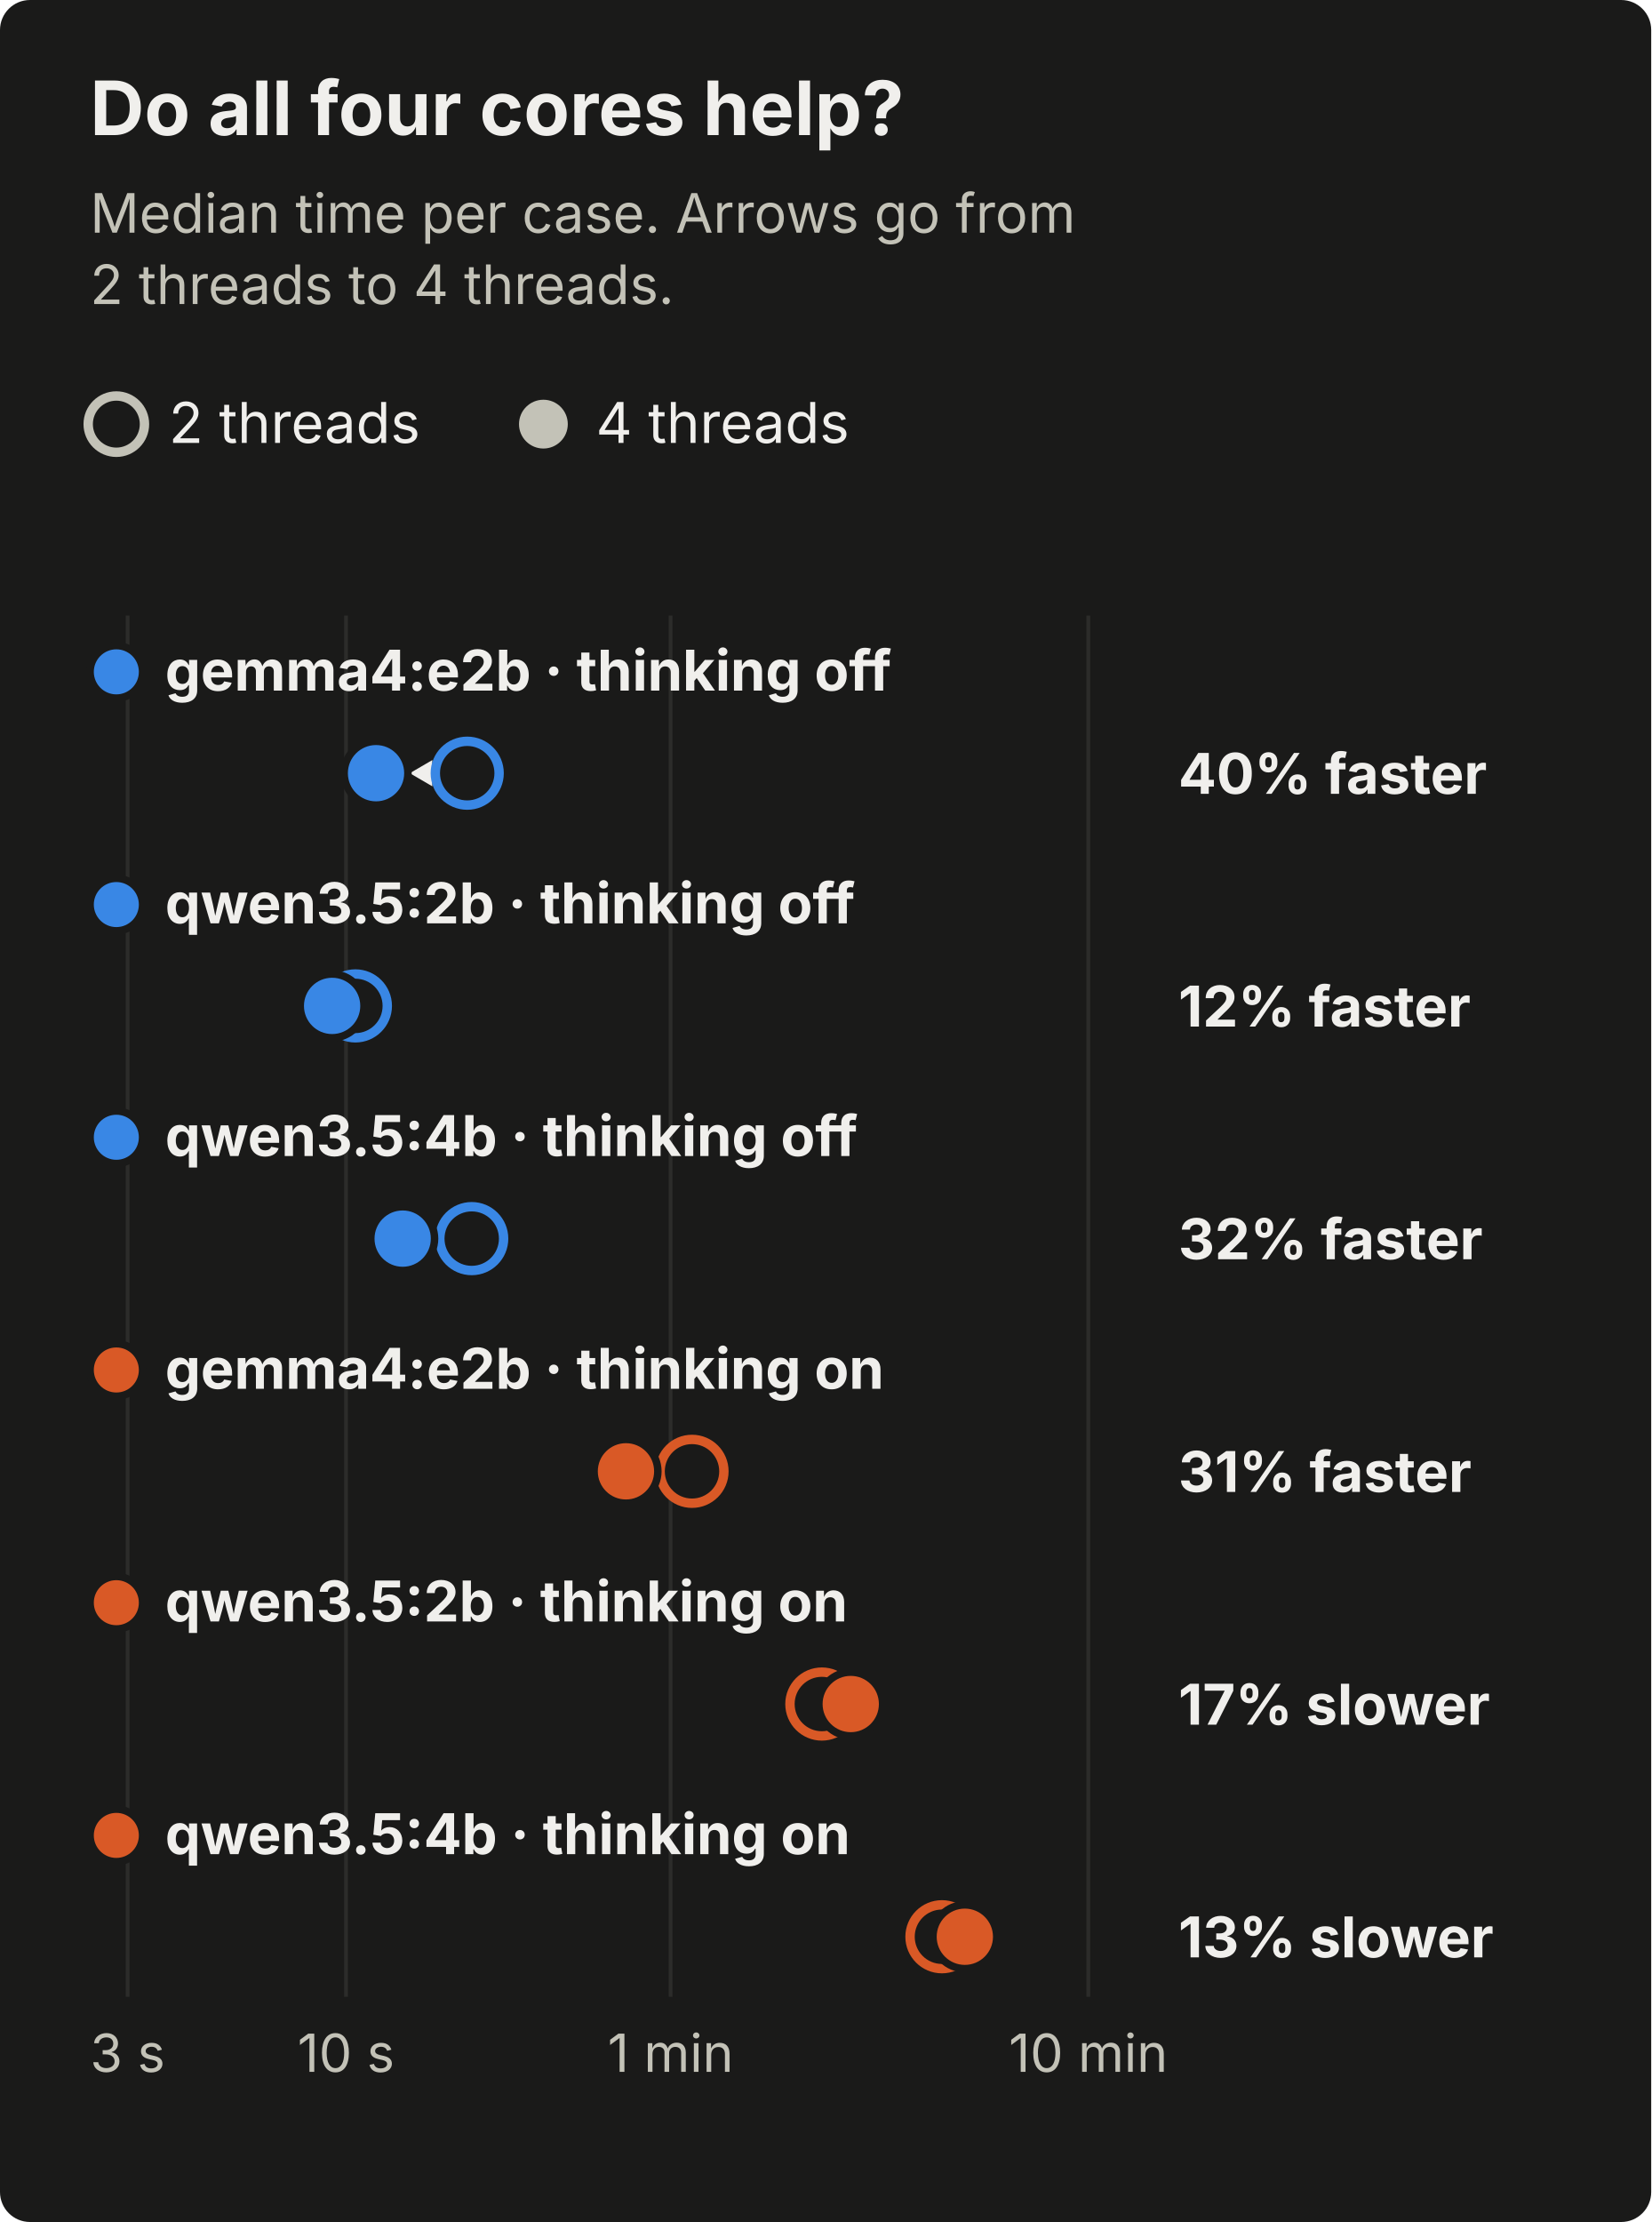
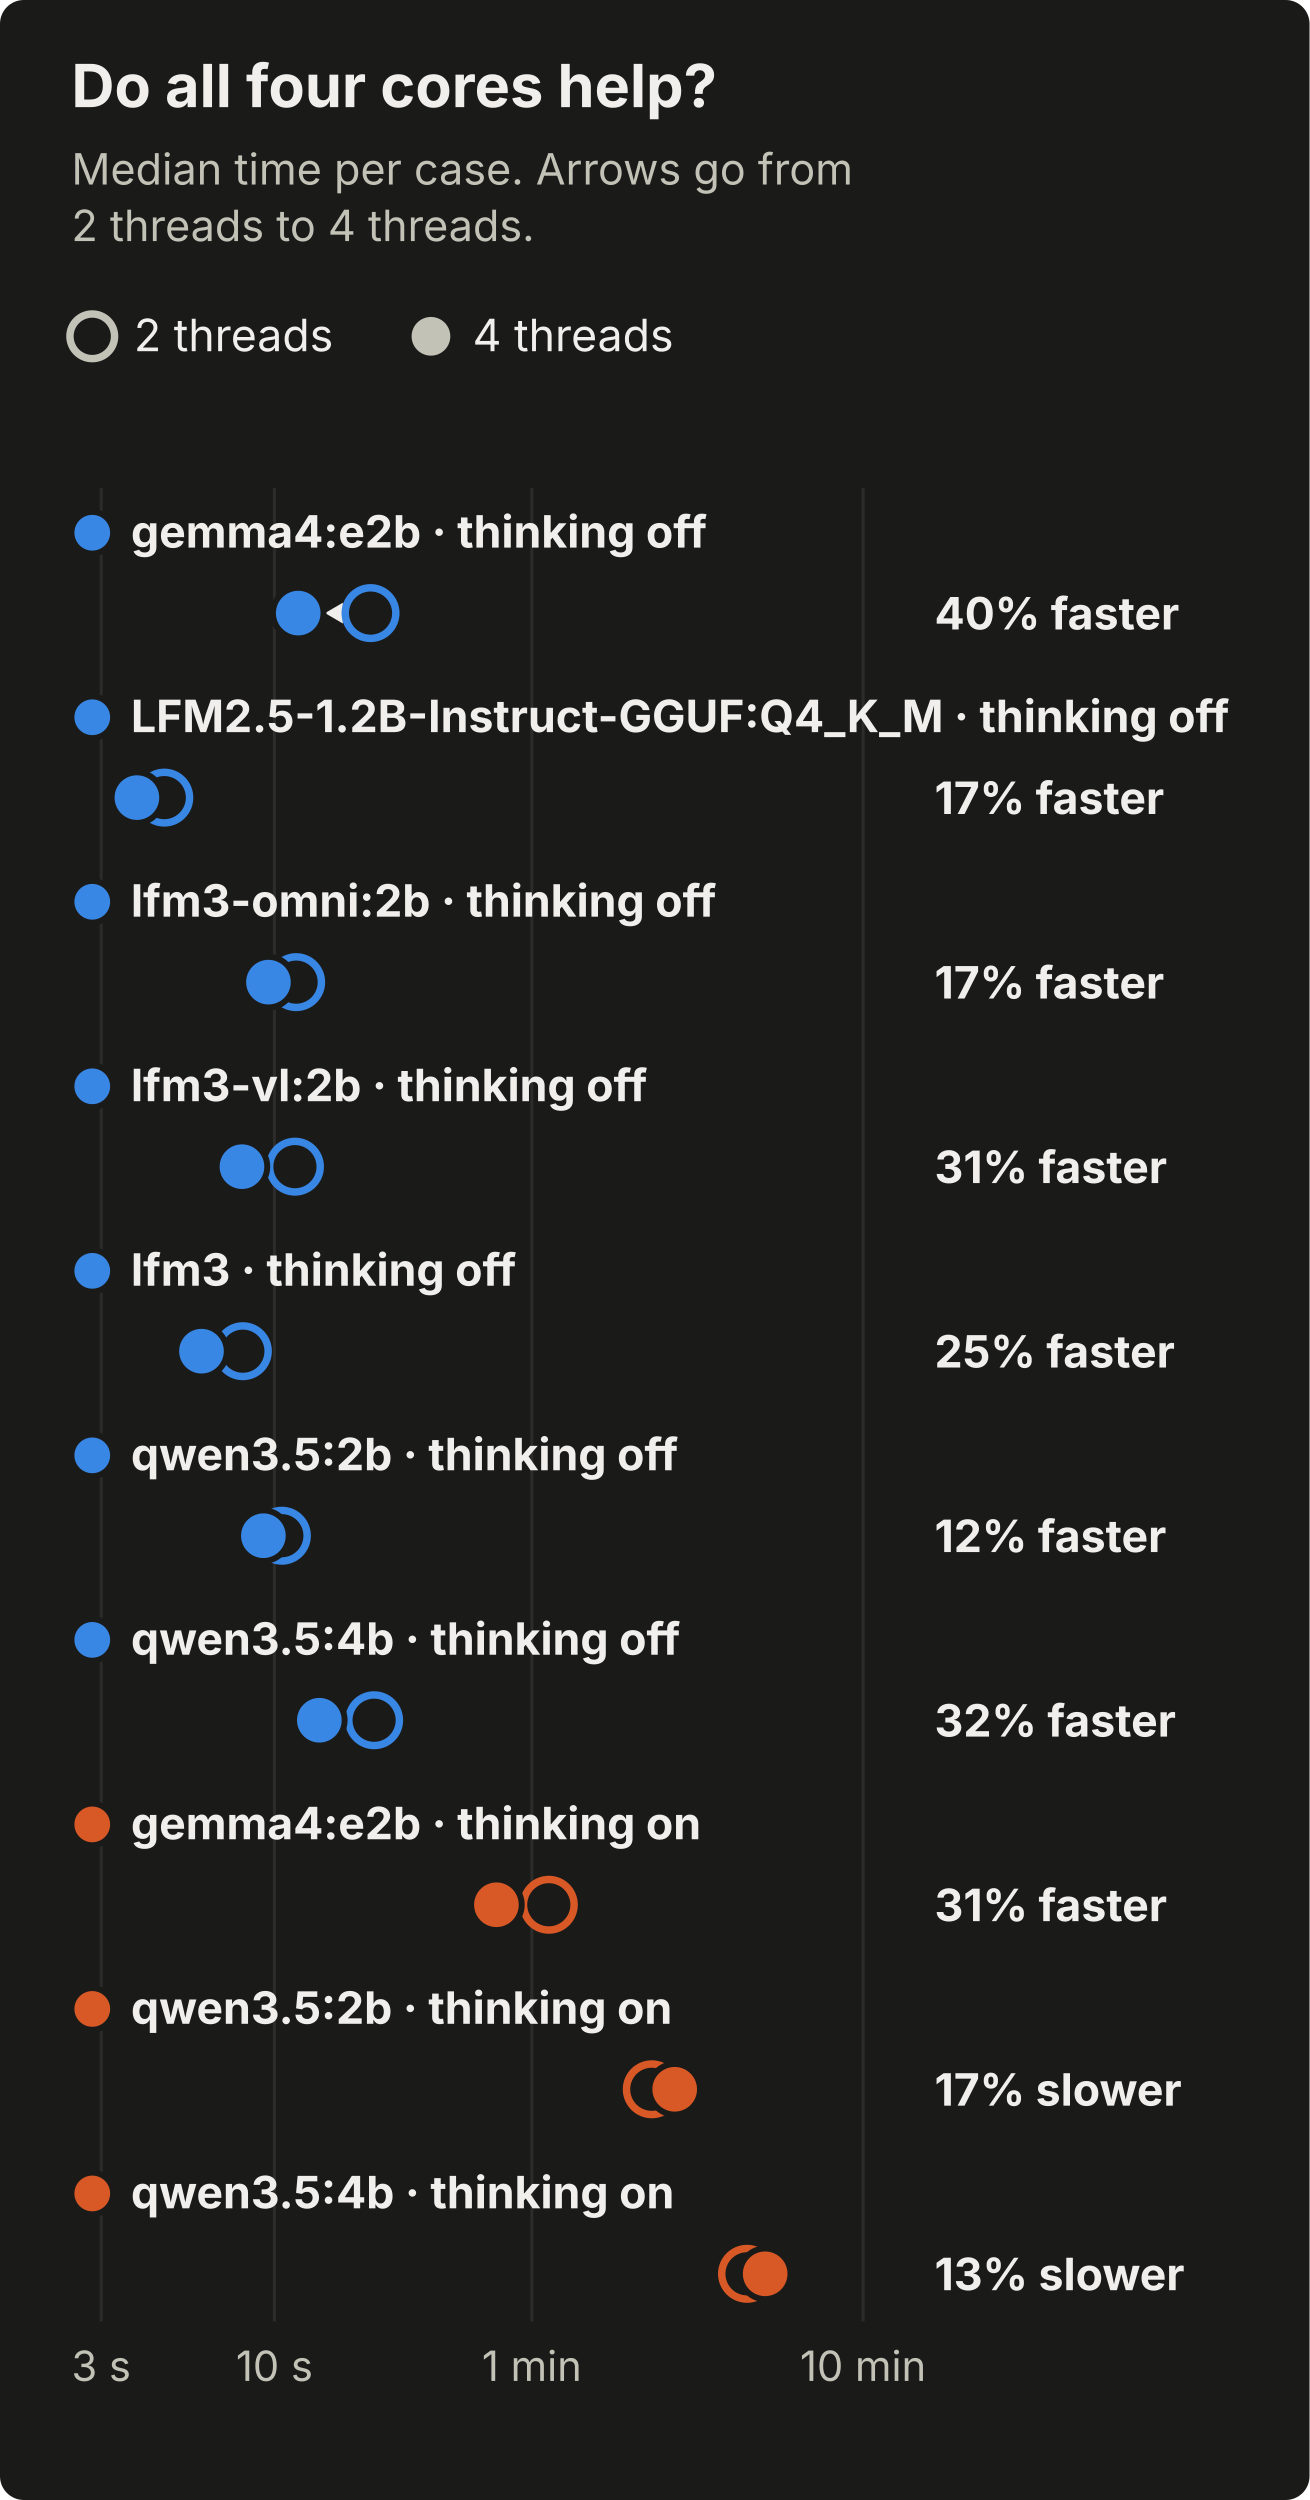
- <svg xmlns="http://www.w3.org/2000/svg" width="440" height="592" viewBox="0 0 440 592" role="img" aria-label="Do all four cores help?">
-   <rect width="440" height="592" rx="8" fill="#1a1a19" />
+ <svg xmlns="http://www.w3.org/2000/svg" width="440" height="840" viewBox="0 0 440 840" role="img" aria-label="Do all four cores help?">
+   <rect width="440" height="840" rx="8" fill="#1a1a19" />
  <text x="24.0" y="36.0" font-size="20" font-weight="700" text-anchor="start" fill="#f0efec" font-family="system-ui, -apple-system, Segoe UI, sans-serif">Do all four cores help?</text>
  <text x="24.0" y="62.0" font-size="14.5" font-weight="normal" text-anchor="start" fill="#c3c2b7" font-family="system-ui, -apple-system, Segoe UI, sans-serif">Median time per case. Arrows go from</text>
  <text x="24.0" y="81.0" font-size="14.5" font-weight="normal" text-anchor="start" fill="#c3c2b7" font-family="system-ui, -apple-system, Segoe UI, sans-serif">2 threads to 4 threads.</text>
  <circle cx="31.0" cy="113.0" r="7.5" fill="#1a1a19" stroke="#c3c2b7" stroke-width="2.5" />
  <text x="45.0" y="118.0" font-size="15" font-weight="normal" text-anchor="start" fill="#f0efec" font-family="system-ui, -apple-system, Segoe UI, sans-serif">2 threads</text>
  <circle cx="144.8" cy="113.0" r="7.5" fill="#c3c2b7" stroke="#1a1a19" stroke-width="2" />
  <text x="158.8" y="118.0" font-size="15" font-weight="normal" text-anchor="start" fill="#f0efec" font-family="system-ui, -apple-system, Segoe UI, sans-serif">4 threads</text>
-   <line x1="34.0" y1="164.0" x2="34.0" y2="532.0" stroke="#2c2c2a" stroke-width="1" />
-   <text x="34.0" y="552.0" font-size="14" font-weight="normal" text-anchor="middle" fill="#c3c2b7" font-family="system-ui, -apple-system, Segoe UI, sans-serif">3 s</text>
-   <line x1="92.2" y1="164.0" x2="92.2" y2="532.0" stroke="#2c2c2a" stroke-width="1" />
-   <text x="92.2" y="552.0" font-size="14" font-weight="normal" text-anchor="middle" fill="#c3c2b7" font-family="system-ui, -apple-system, Segoe UI, sans-serif">10 s</text>
-   <line x1="178.7" y1="164.0" x2="178.7" y2="532.0" stroke="#2c2c2a" stroke-width="1" />
-   <text x="178.7" y="552.0" font-size="14" font-weight="normal" text-anchor="middle" fill="#c3c2b7" font-family="system-ui, -apple-system, Segoe UI, sans-serif">1 min</text>
-   <line x1="290.0" y1="164.0" x2="290.0" y2="532.0" stroke="#2c2c2a" stroke-width="1" />
-   <text x="290.0" y="552.0" font-size="14" font-weight="normal" text-anchor="middle" fill="#c3c2b7" font-family="system-ui, -apple-system, Segoe UI, sans-serif">10 min</text>
+   <line x1="34.0" y1="164.0" x2="34.0" y2="780.0" stroke="#2c2c2a" stroke-width="1" />
+   <text x="34.0" y="800.0" font-size="14" font-weight="normal" text-anchor="middle" fill="#c3c2b7" font-family="system-ui, -apple-system, Segoe UI, sans-serif">3 s</text>
+   <line x1="92.2" y1="164.0" x2="92.2" y2="780.0" stroke="#2c2c2a" stroke-width="1" />
+   <text x="92.2" y="800.0" font-size="14" font-weight="normal" text-anchor="middle" fill="#c3c2b7" font-family="system-ui, -apple-system, Segoe UI, sans-serif">10 s</text>
+   <line x1="178.7" y1="164.0" x2="178.7" y2="780.0" stroke="#2c2c2a" stroke-width="1" />
+   <text x="178.7" y="800.0" font-size="14" font-weight="normal" text-anchor="middle" fill="#c3c2b7" font-family="system-ui, -apple-system, Segoe UI, sans-serif">1 min</text>
+   <line x1="290.0" y1="164.0" x2="290.0" y2="780.0" stroke="#2c2c2a" stroke-width="1" />
+   <text x="290.0" y="800.0" font-size="14" font-weight="normal" text-anchor="middle" fill="#c3c2b7" font-family="system-ui, -apple-system, Segoe UI, sans-serif">10 min</text>
  <circle cx="31.0" cy="179.0" r="7" fill="#3987e5" stroke="#1a1a19" stroke-width="2" />
  <text x="44.0" y="184.0" font-size="15" font-weight="700" text-anchor="start" fill="#f0efec" font-family="system-ui, -apple-system, Segoe UI, sans-serif">gemma4:e2b · thinking off</text>
  <line x1="116.5" y1="206.0" x2="113.2" y2="206.0" stroke="#f0efec" stroke-width="1.25" />
  <path d="M109.2,206.0 l6.0,-3.5 v7 z" fill="#f0efec" />
  <circle cx="124.5" cy="206.0" r="8.5" fill="#1a1a19" stroke="#3987e5" stroke-width="2.5" />
  <circle cx="100.2" cy="206.0" r="8.5" fill="#3987e5" stroke="#1a1a19" stroke-width="2" />
  <text x="314.0" y="211.5" font-size="15" font-weight="700" text-anchor="start" fill="#f0efec" font-family="system-ui, -apple-system, Segoe UI, sans-serif">40% faster</text>
  <circle cx="31.0" cy="241.0" r="7" fill="#3987e5" stroke="#1a1a19" stroke-width="2" />
-   <text x="44.0" y="246.0" font-size="15" font-weight="700" text-anchor="start" fill="#f0efec" font-family="system-ui, -apple-system, Segoe UI, sans-serif">qwen3.5:2b · thinking off</text>
-   <circle cx="94.7" cy="268.0" r="8.5" fill="#1a1a19" stroke="#3987e5" stroke-width="2.5" />
-   <circle cx="88.5" cy="268.0" r="8.5" fill="#3987e5" stroke="#1a1a19" stroke-width="2" />
-   <text x="314.0" y="273.5" font-size="15" font-weight="700" text-anchor="start" fill="#f0efec" font-family="system-ui, -apple-system, Segoe UI, sans-serif">12% faster</text>
+   <text x="44.0" y="246.0" font-size="15" font-weight="700" text-anchor="start" fill="#f0efec" font-family="system-ui, -apple-system, Segoe UI, sans-serif">LFM2.5-1.2B-Instruct-GGUF:Q4_K_M · thinking off</text>
+   <circle cx="55.2" cy="268.0" r="8.5" fill="#1a1a19" stroke="#3987e5" stroke-width="2.5" />
+   <circle cx="46.0" cy="268.0" r="8.5" fill="#3987e5" stroke="#1a1a19" stroke-width="2" />
+   <text x="314.0" y="273.5" font-size="15" font-weight="700" text-anchor="start" fill="#f0efec" font-family="system-ui, -apple-system, Segoe UI, sans-serif">17% faster</text>
  <circle cx="31.0" cy="303.0" r="7" fill="#3987e5" stroke="#1a1a19" stroke-width="2" />
-   <text x="44.0" y="308.0" font-size="15" font-weight="700" text-anchor="start" fill="#f0efec" font-family="system-ui, -apple-system, Segoe UI, sans-serif">qwen3.5:4b · thinking off</text>
-   <circle cx="125.7" cy="330.0" r="8.5" fill="#1a1a19" stroke="#3987e5" stroke-width="2.5" />
-   <circle cx="107.3" cy="330.0" r="8.5" fill="#3987e5" stroke="#1a1a19" stroke-width="2" />
-   <text x="314.0" y="335.5" font-size="15" font-weight="700" text-anchor="start" fill="#f0efec" font-family="system-ui, -apple-system, Segoe UI, sans-serif">32% faster</text>
-   <circle cx="31.0" cy="365.0" r="7" fill="#d95926" stroke="#1a1a19" stroke-width="2" />
-   <text x="44.0" y="370.0" font-size="15" font-weight="700" text-anchor="start" fill="#f0efec" font-family="system-ui, -apple-system, Segoe UI, sans-serif">gemma4:e2b · thinking on</text>
-   <circle cx="184.4" cy="392.0" r="8.5" fill="#1a1a19" stroke="#d95926" stroke-width="2.5" />
-   <circle cx="166.8" cy="392.0" r="8.5" fill="#d95926" stroke="#1a1a19" stroke-width="2" />
+   <text x="44.0" y="308.0" font-size="15" font-weight="700" text-anchor="start" fill="#f0efec" font-family="system-ui, -apple-system, Segoe UI, sans-serif">lfm3-omni:2b · thinking off</text>
+   <circle cx="99.5" cy="330.0" r="8.5" fill="#1a1a19" stroke="#3987e5" stroke-width="2.5" />
+   <circle cx="90.2" cy="330.0" r="8.5" fill="#3987e5" stroke="#1a1a19" stroke-width="2" />
+   <text x="314.0" y="335.5" font-size="15" font-weight="700" text-anchor="start" fill="#f0efec" font-family="system-ui, -apple-system, Segoe UI, sans-serif">17% faster</text>
+   <circle cx="31.0" cy="365.0" r="7" fill="#3987e5" stroke="#1a1a19" stroke-width="2" />
+   <text x="44.0" y="370.0" font-size="15" font-weight="700" text-anchor="start" fill="#f0efec" font-family="system-ui, -apple-system, Segoe UI, sans-serif">lfm3-vl:2b · thinking off</text>
+   <circle cx="99.1" cy="392.0" r="8.5" fill="#1a1a19" stroke="#3987e5" stroke-width="2.5" />
+   <circle cx="81.3" cy="392.0" r="8.5" fill="#3987e5" stroke="#1a1a19" stroke-width="2" />
  <text x="314.0" y="397.5" font-size="15" font-weight="700" text-anchor="start" fill="#f0efec" font-family="system-ui, -apple-system, Segoe UI, sans-serif">31% faster</text>
-   <circle cx="31.0" cy="427.0" r="7" fill="#d95926" stroke="#1a1a19" stroke-width="2" />
-   <text x="44.0" y="432.0" font-size="15" font-weight="700" text-anchor="start" fill="#f0efec" font-family="system-ui, -apple-system, Segoe UI, sans-serif">qwen3.5:2b · thinking on</text>
-   <circle cx="219.0" cy="454.0" r="8.5" fill="#1a1a19" stroke="#d95926" stroke-width="2.5" />
-   <circle cx="226.7" cy="454.0" r="8.5" fill="#d95926" stroke="#1a1a19" stroke-width="2" />
-   <text x="314.0" y="459.5" font-size="15" font-weight="700" text-anchor="start" fill="#f0efec" font-family="system-ui, -apple-system, Segoe UI, sans-serif">17% slower</text>
-   <circle cx="31.0" cy="489.0" r="7" fill="#d95926" stroke="#1a1a19" stroke-width="2" />
-   <text x="44.0" y="494.0" font-size="15" font-weight="700" text-anchor="start" fill="#f0efec" font-family="system-ui, -apple-system, Segoe UI, sans-serif">qwen3.5:4b · thinking on</text>
-   <circle cx="251.0" cy="516.0" r="8.5" fill="#1a1a19" stroke="#d95926" stroke-width="2.5" />
-   <circle cx="257.1" cy="516.0" r="8.5" fill="#d95926" stroke="#1a1a19" stroke-width="2" />
-   <text x="314.0" y="521.5" font-size="15" font-weight="700" text-anchor="start" fill="#f0efec" font-family="system-ui, -apple-system, Segoe UI, sans-serif">13% slower</text>
+   <circle cx="31.0" cy="427.0" r="7" fill="#3987e5" stroke="#1a1a19" stroke-width="2" />
+   <text x="44.0" y="432.0" font-size="15" font-weight="700" text-anchor="start" fill="#f0efec" font-family="system-ui, -apple-system, Segoe UI, sans-serif">lfm3 · thinking off</text>
+   <circle cx="81.6" cy="454.0" r="8.5" fill="#1a1a19" stroke="#3987e5" stroke-width="2.5" />
+   <circle cx="67.7" cy="454.0" r="8.5" fill="#3987e5" stroke="#1a1a19" stroke-width="2" />
+   <text x="314.0" y="459.5" font-size="15" font-weight="700" text-anchor="start" fill="#f0efec" font-family="system-ui, -apple-system, Segoe UI, sans-serif">25% faster</text>
+   <circle cx="31.0" cy="489.0" r="7" fill="#3987e5" stroke="#1a1a19" stroke-width="2" />
+   <text x="44.0" y="494.0" font-size="15" font-weight="700" text-anchor="start" fill="#f0efec" font-family="system-ui, -apple-system, Segoe UI, sans-serif">qwen3.5:2b · thinking off</text>
+   <circle cx="94.7" cy="516.0" r="8.5" fill="#1a1a19" stroke="#3987e5" stroke-width="2.5" />
+   <circle cx="88.5" cy="516.0" r="8.5" fill="#3987e5" stroke="#1a1a19" stroke-width="2" />
+   <text x="314.0" y="521.5" font-size="15" font-weight="700" text-anchor="start" fill="#f0efec" font-family="system-ui, -apple-system, Segoe UI, sans-serif">12% faster</text>
+   <circle cx="31.0" cy="551.0" r="7" fill="#3987e5" stroke="#1a1a19" stroke-width="2" />
+   <text x="44.0" y="556.0" font-size="15" font-weight="700" text-anchor="start" fill="#f0efec" font-family="system-ui, -apple-system, Segoe UI, sans-serif">qwen3.5:4b · thinking off</text>
+   <circle cx="125.7" cy="578.0" r="8.5" fill="#1a1a19" stroke="#3987e5" stroke-width="2.5" />
+   <circle cx="107.3" cy="578.0" r="8.5" fill="#3987e5" stroke="#1a1a19" stroke-width="2" />
+   <text x="314.0" y="583.5" font-size="15" font-weight="700" text-anchor="start" fill="#f0efec" font-family="system-ui, -apple-system, Segoe UI, sans-serif">32% faster</text>
+   <circle cx="31.0" cy="613.0" r="7" fill="#d95926" stroke="#1a1a19" stroke-width="2" />
+   <text x="44.0" y="618.0" font-size="15" font-weight="700" text-anchor="start" fill="#f0efec" font-family="system-ui, -apple-system, Segoe UI, sans-serif">gemma4:e2b · thinking on</text>
+   <circle cx="184.4" cy="640.0" r="8.5" fill="#1a1a19" stroke="#d95926" stroke-width="2.5" />
+   <circle cx="166.8" cy="640.0" r="8.5" fill="#d95926" stroke="#1a1a19" stroke-width="2" />
+   <text x="314.0" y="645.5" font-size="15" font-weight="700" text-anchor="start" fill="#f0efec" font-family="system-ui, -apple-system, Segoe UI, sans-serif">31% faster</text>
+   <circle cx="31.0" cy="675.0" r="7" fill="#d95926" stroke="#1a1a19" stroke-width="2" />
+   <text x="44.0" y="680.0" font-size="15" font-weight="700" text-anchor="start" fill="#f0efec" font-family="system-ui, -apple-system, Segoe UI, sans-serif">qwen3.5:2b · thinking on</text>
+   <circle cx="219.0" cy="702.0" r="8.5" fill="#1a1a19" stroke="#d95926" stroke-width="2.5" />
+   <circle cx="226.7" cy="702.0" r="8.5" fill="#d95926" stroke="#1a1a19" stroke-width="2" />
+   <text x="314.0" y="707.5" font-size="15" font-weight="700" text-anchor="start" fill="#f0efec" font-family="system-ui, -apple-system, Segoe UI, sans-serif">17% slower</text>
+   <circle cx="31.0" cy="737.0" r="7" fill="#d95926" stroke="#1a1a19" stroke-width="2" />
+   <text x="44.0" y="742.0" font-size="15" font-weight="700" text-anchor="start" fill="#f0efec" font-family="system-ui, -apple-system, Segoe UI, sans-serif">qwen3.5:4b · thinking on</text>
+   <circle cx="251.0" cy="764.0" r="8.5" fill="#1a1a19" stroke="#d95926" stroke-width="2.5" />
+   <circle cx="257.1" cy="764.0" r="8.5" fill="#d95926" stroke="#1a1a19" stroke-width="2" />
+   <text x="314.0" y="769.5" font-size="15" font-weight="700" text-anchor="start" fill="#f0efec" font-family="system-ui, -apple-system, Segoe UI, sans-serif">13% slower</text>
</svg>
